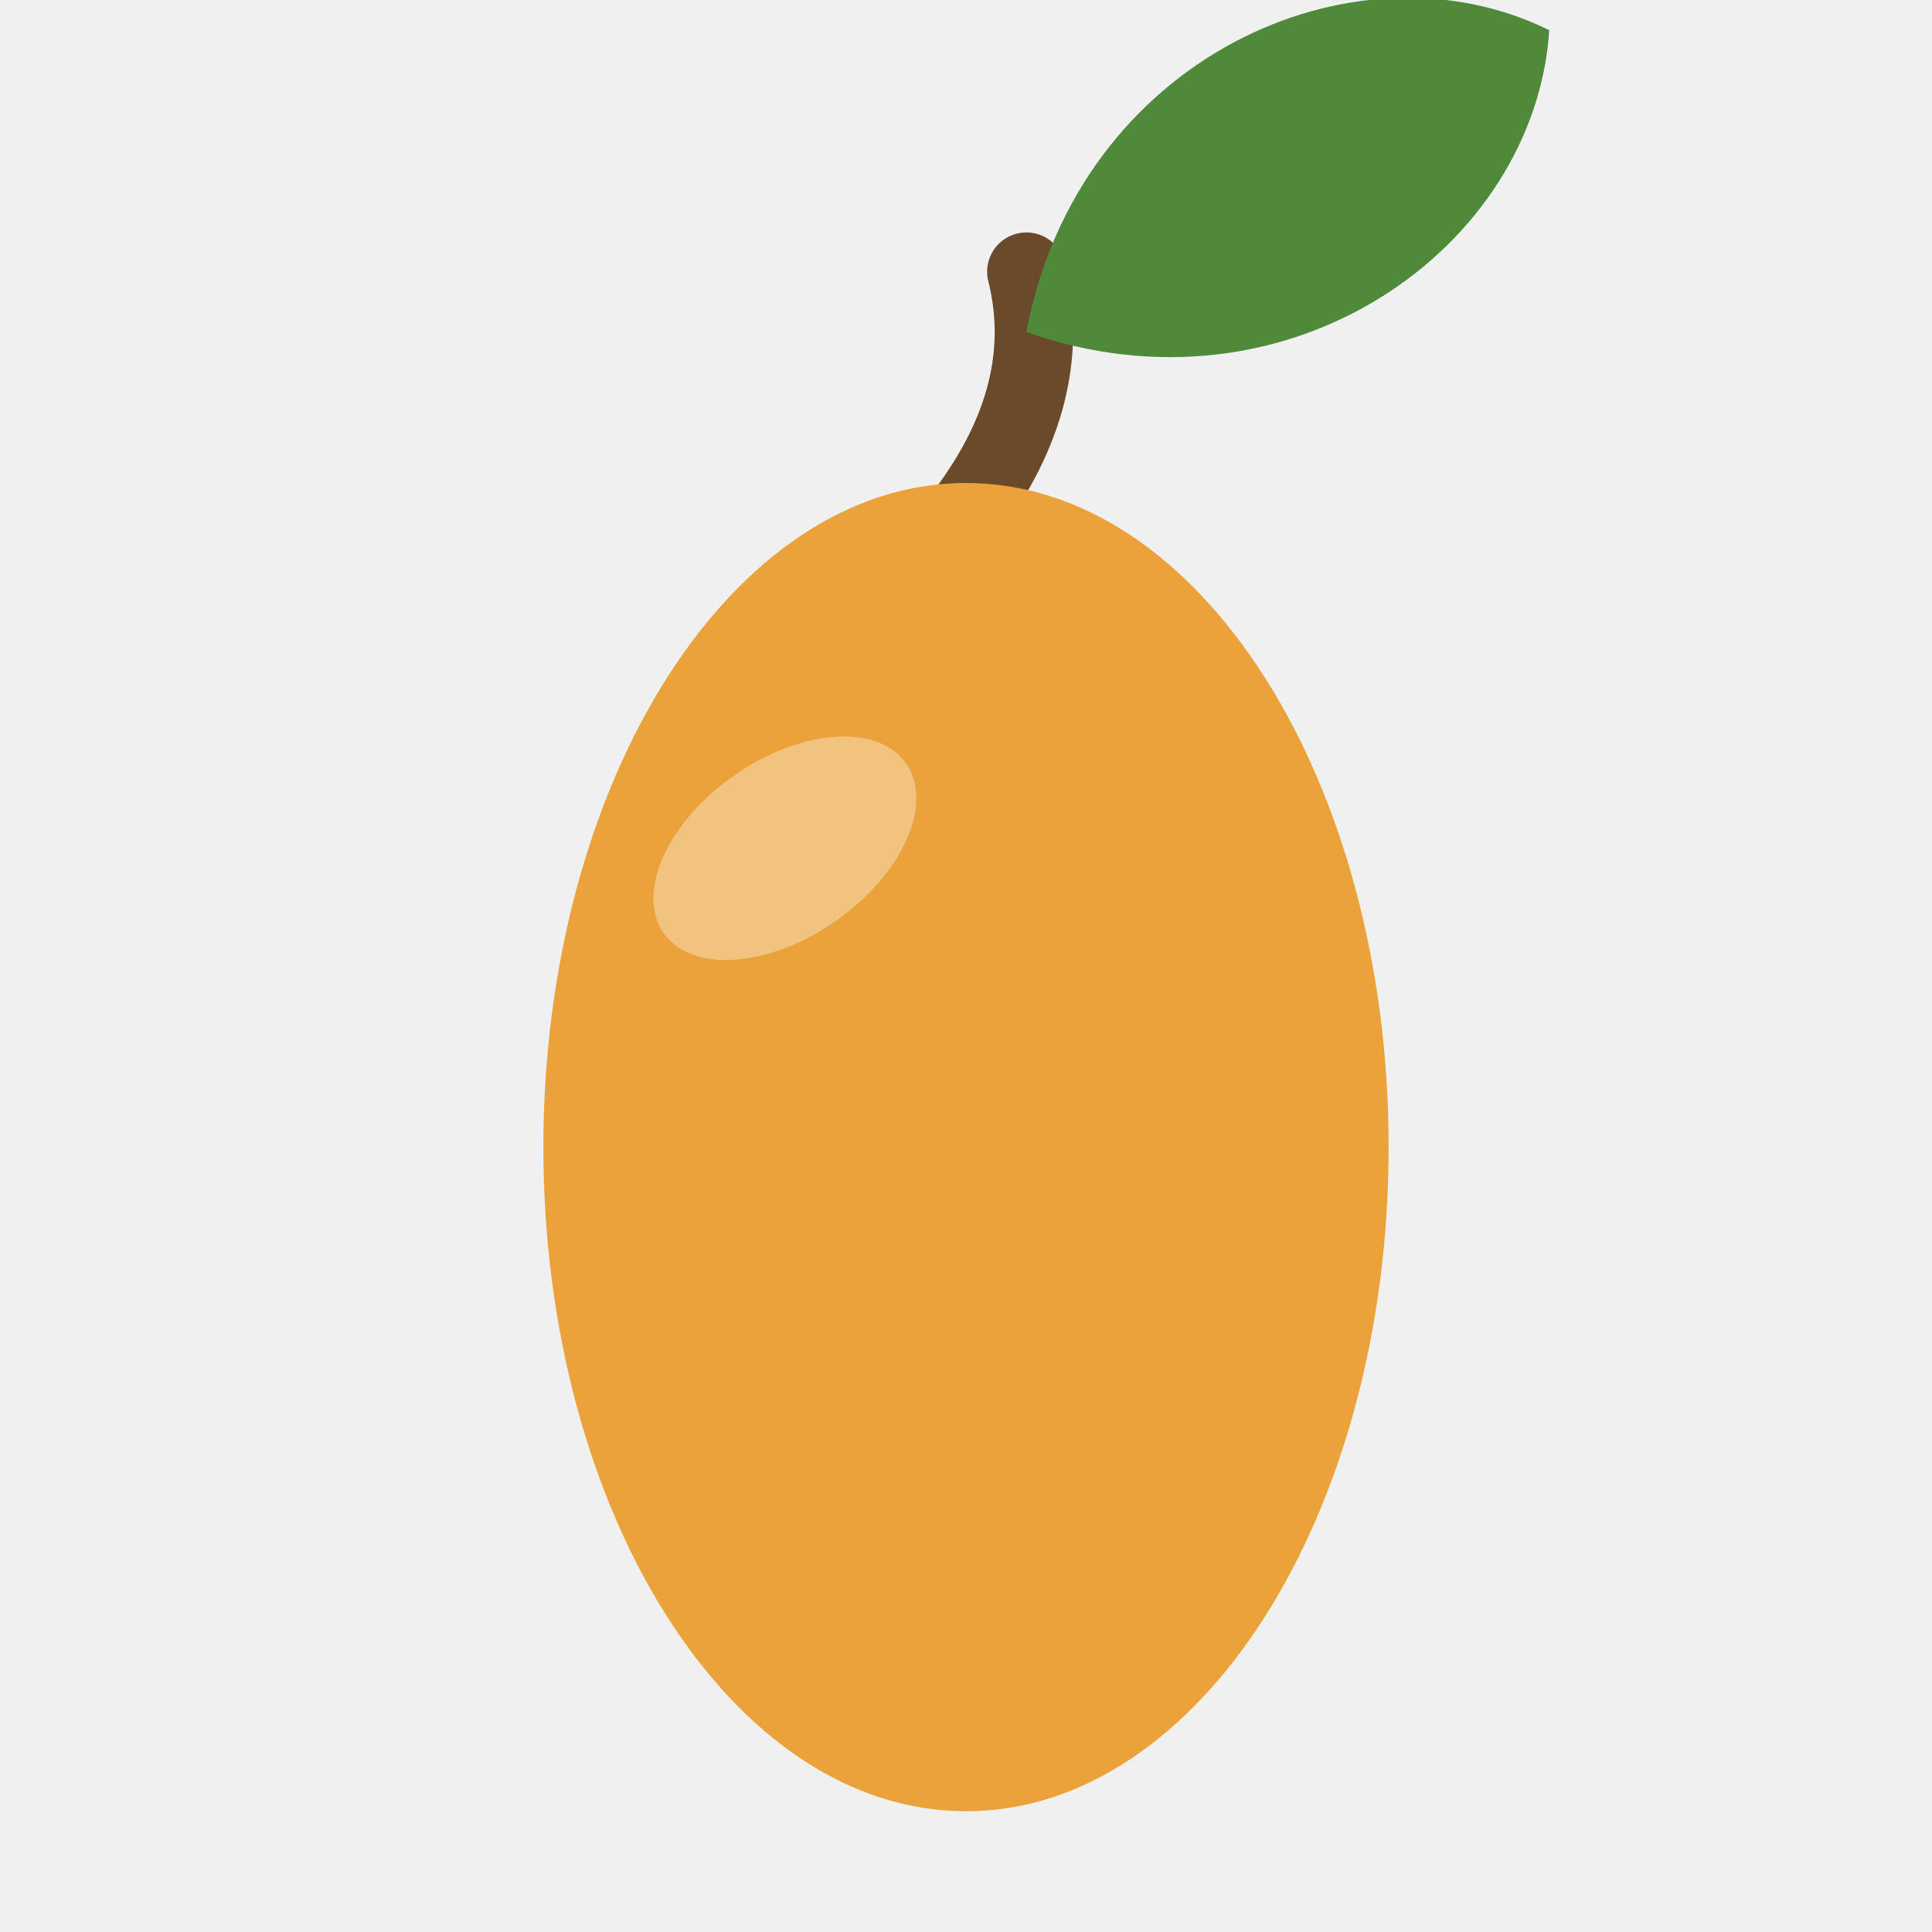
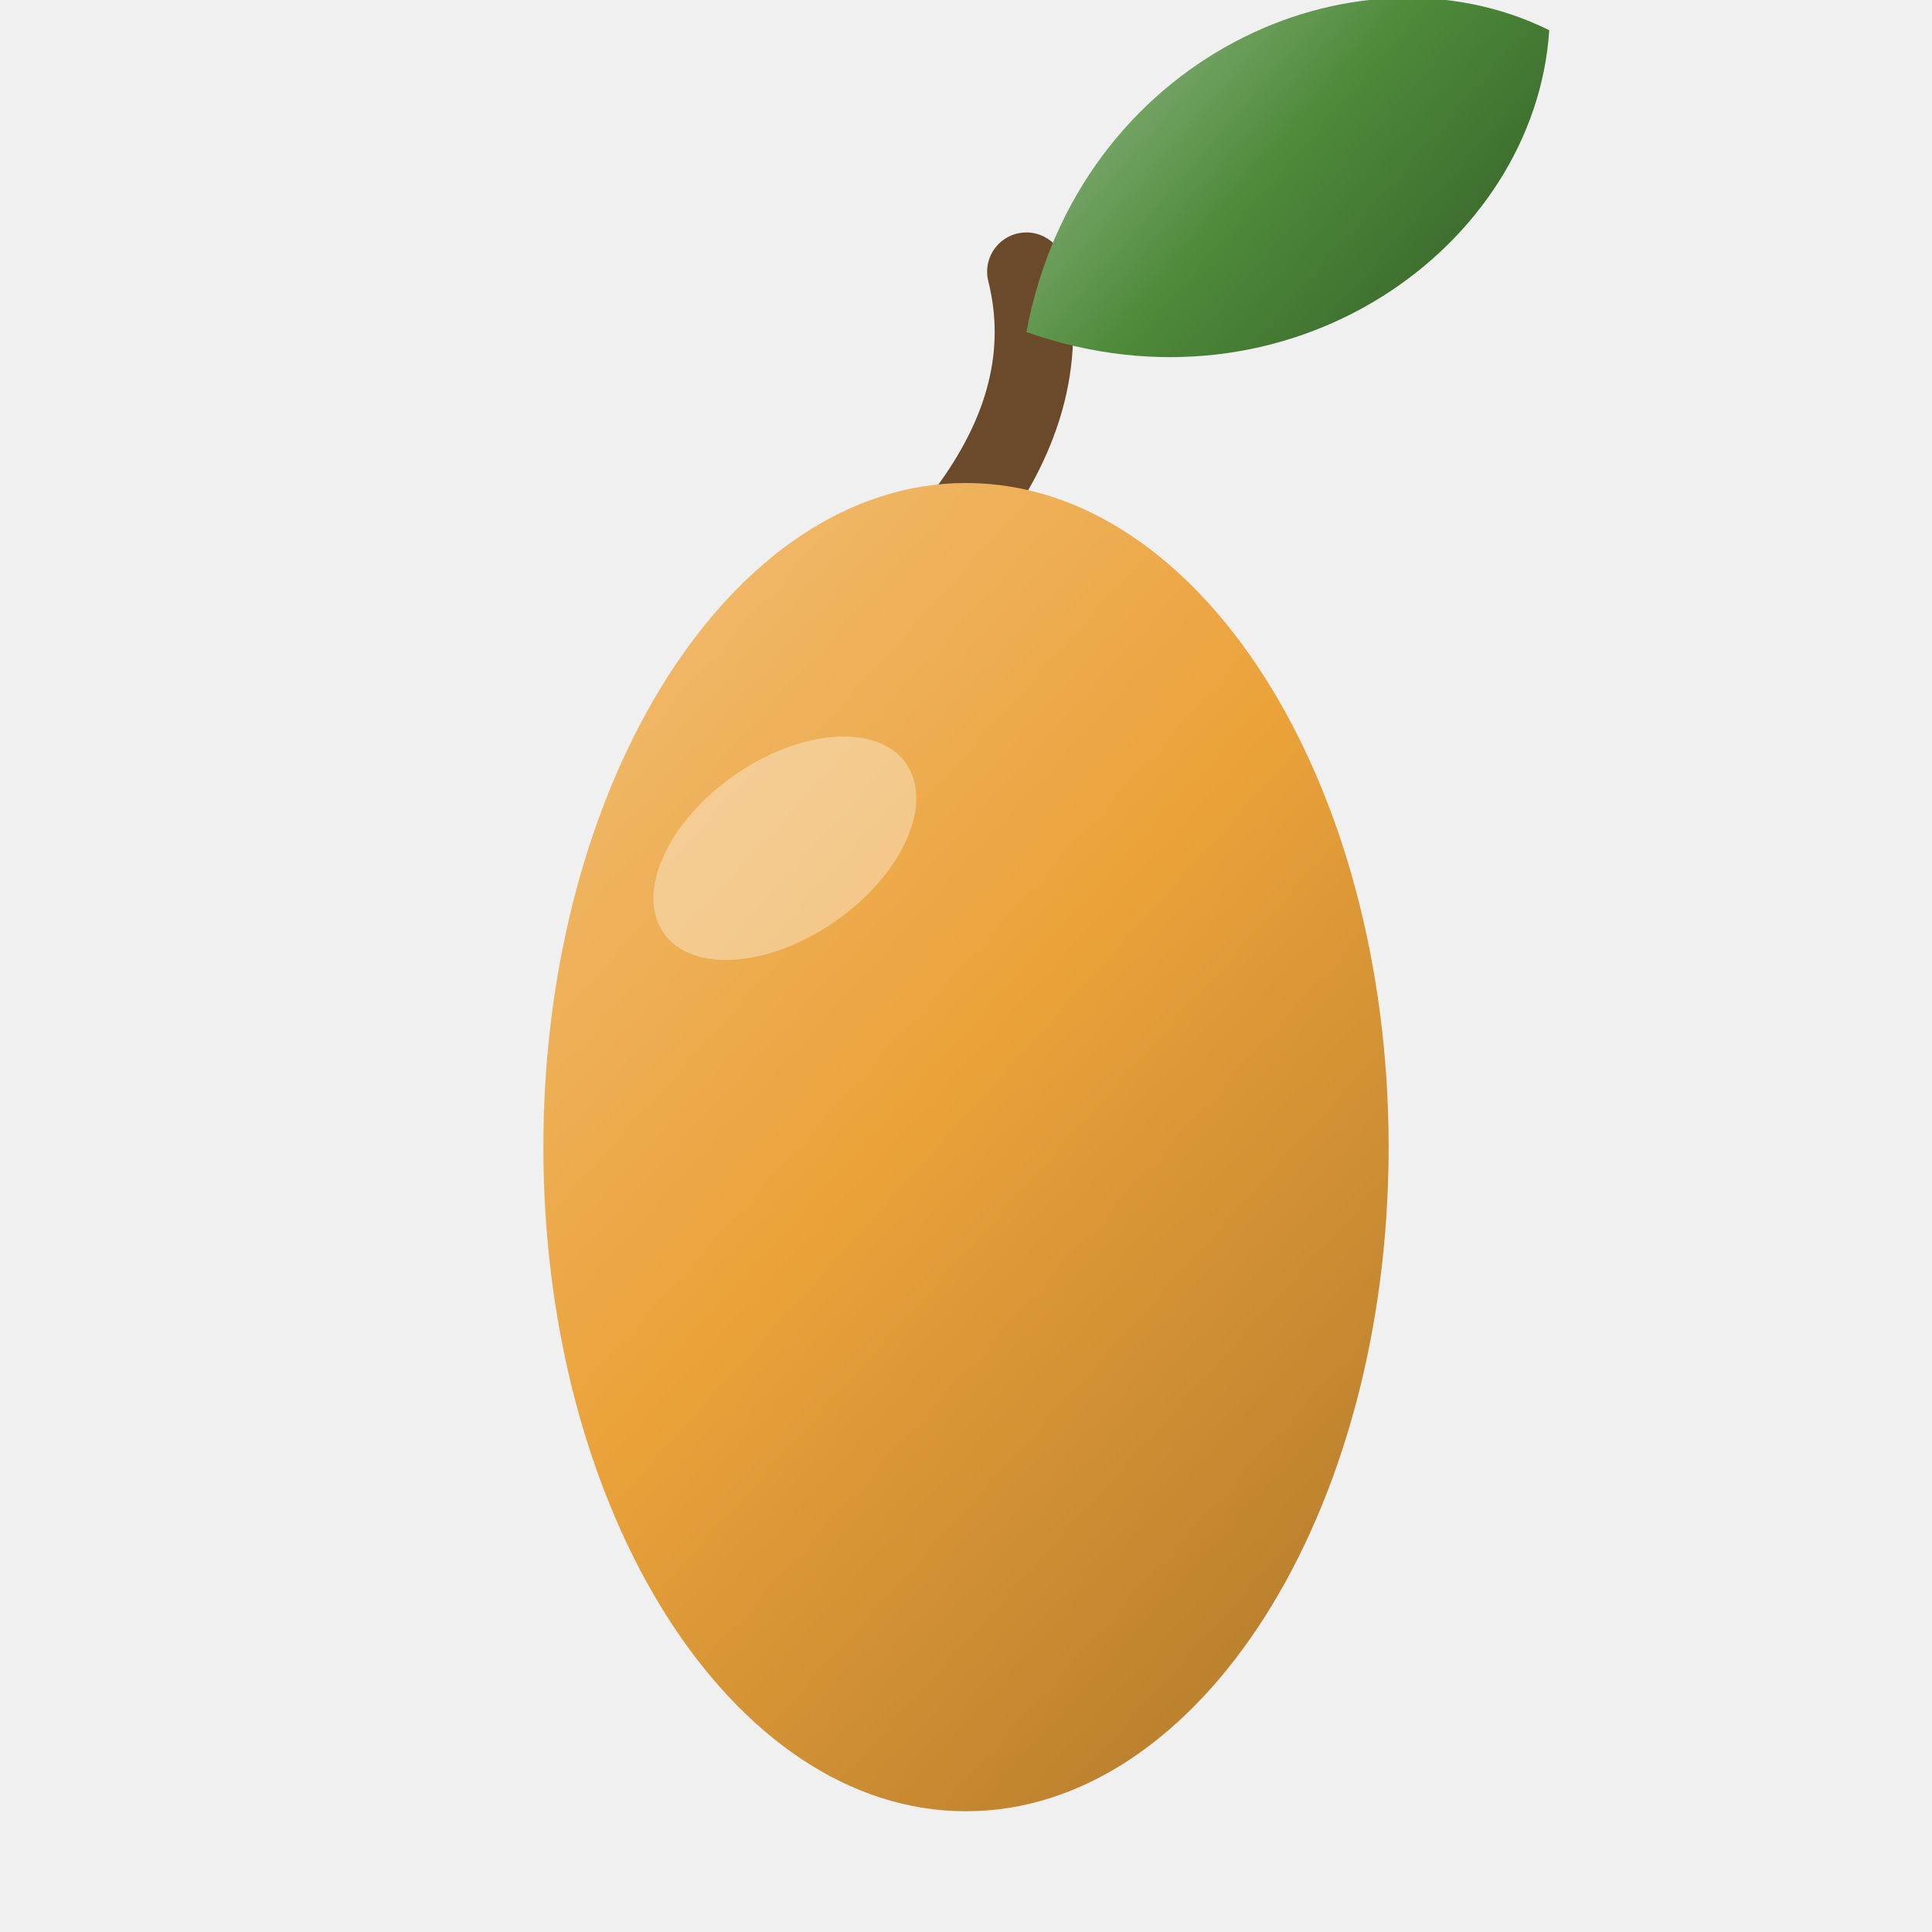
<svg xmlns="http://www.w3.org/2000/svg" viewBox="0 0 64 64" width="64" height="64">
+   <defs>
+     <linearGradient id="shade-0" x1="15%" y1="0%" x2="85%" y2="100%">
+       <stop offset="0" stop-color="#80ab71" />
+       <stop offset=".45" stop-color="#4E8A3A" />
+       <stop offset="1" stop-color="#3b692c" />
+     </linearGradient>
+     <linearGradient id="shade-1" x1="15%" y1="0%" x2="85%" y2="100%">
+       <stop offset="0" stop-color="#f1bc71" />
+       <stop offset=".45" stop-color="#EBA23A" />
+       <stop offset="1" stop-color="#b37b2c" />
+     </linearGradient>
+   </defs>
  <path d="M32 17 Q35 13 34 9" stroke="#6B4A2B" stroke-width="2.6" fill="none" stroke-linecap="round" />
-   <path d="M0 0 C6 -7 16 -6 20 0 C16 6 6 7 0 0Z" fill="#4E8A3A" transform="translate(34 11) rotate(-30)" />
+   <path d="M0 0 C6 -7 16 -6 20 0 C16 6 6 7 0 0Z" fill="url(#shade-0)" transform="translate(34 11) rotate(-30)" />
  <g transform="rotate(0 32 38)">
-     <ellipse cx="32" cy="38" rx="14" ry="22" fill="#EBA23A" />
+     <ellipse cx="32" cy="38" rx="14" ry="22" fill="url(#shade-1)" />
    <ellipse cx="26" cy="28.1" rx="4.9" ry="2.94" fill="#fff" opacity="0.35" transform="rotate(-35 26 28.1)" />
  </g>
</svg>
